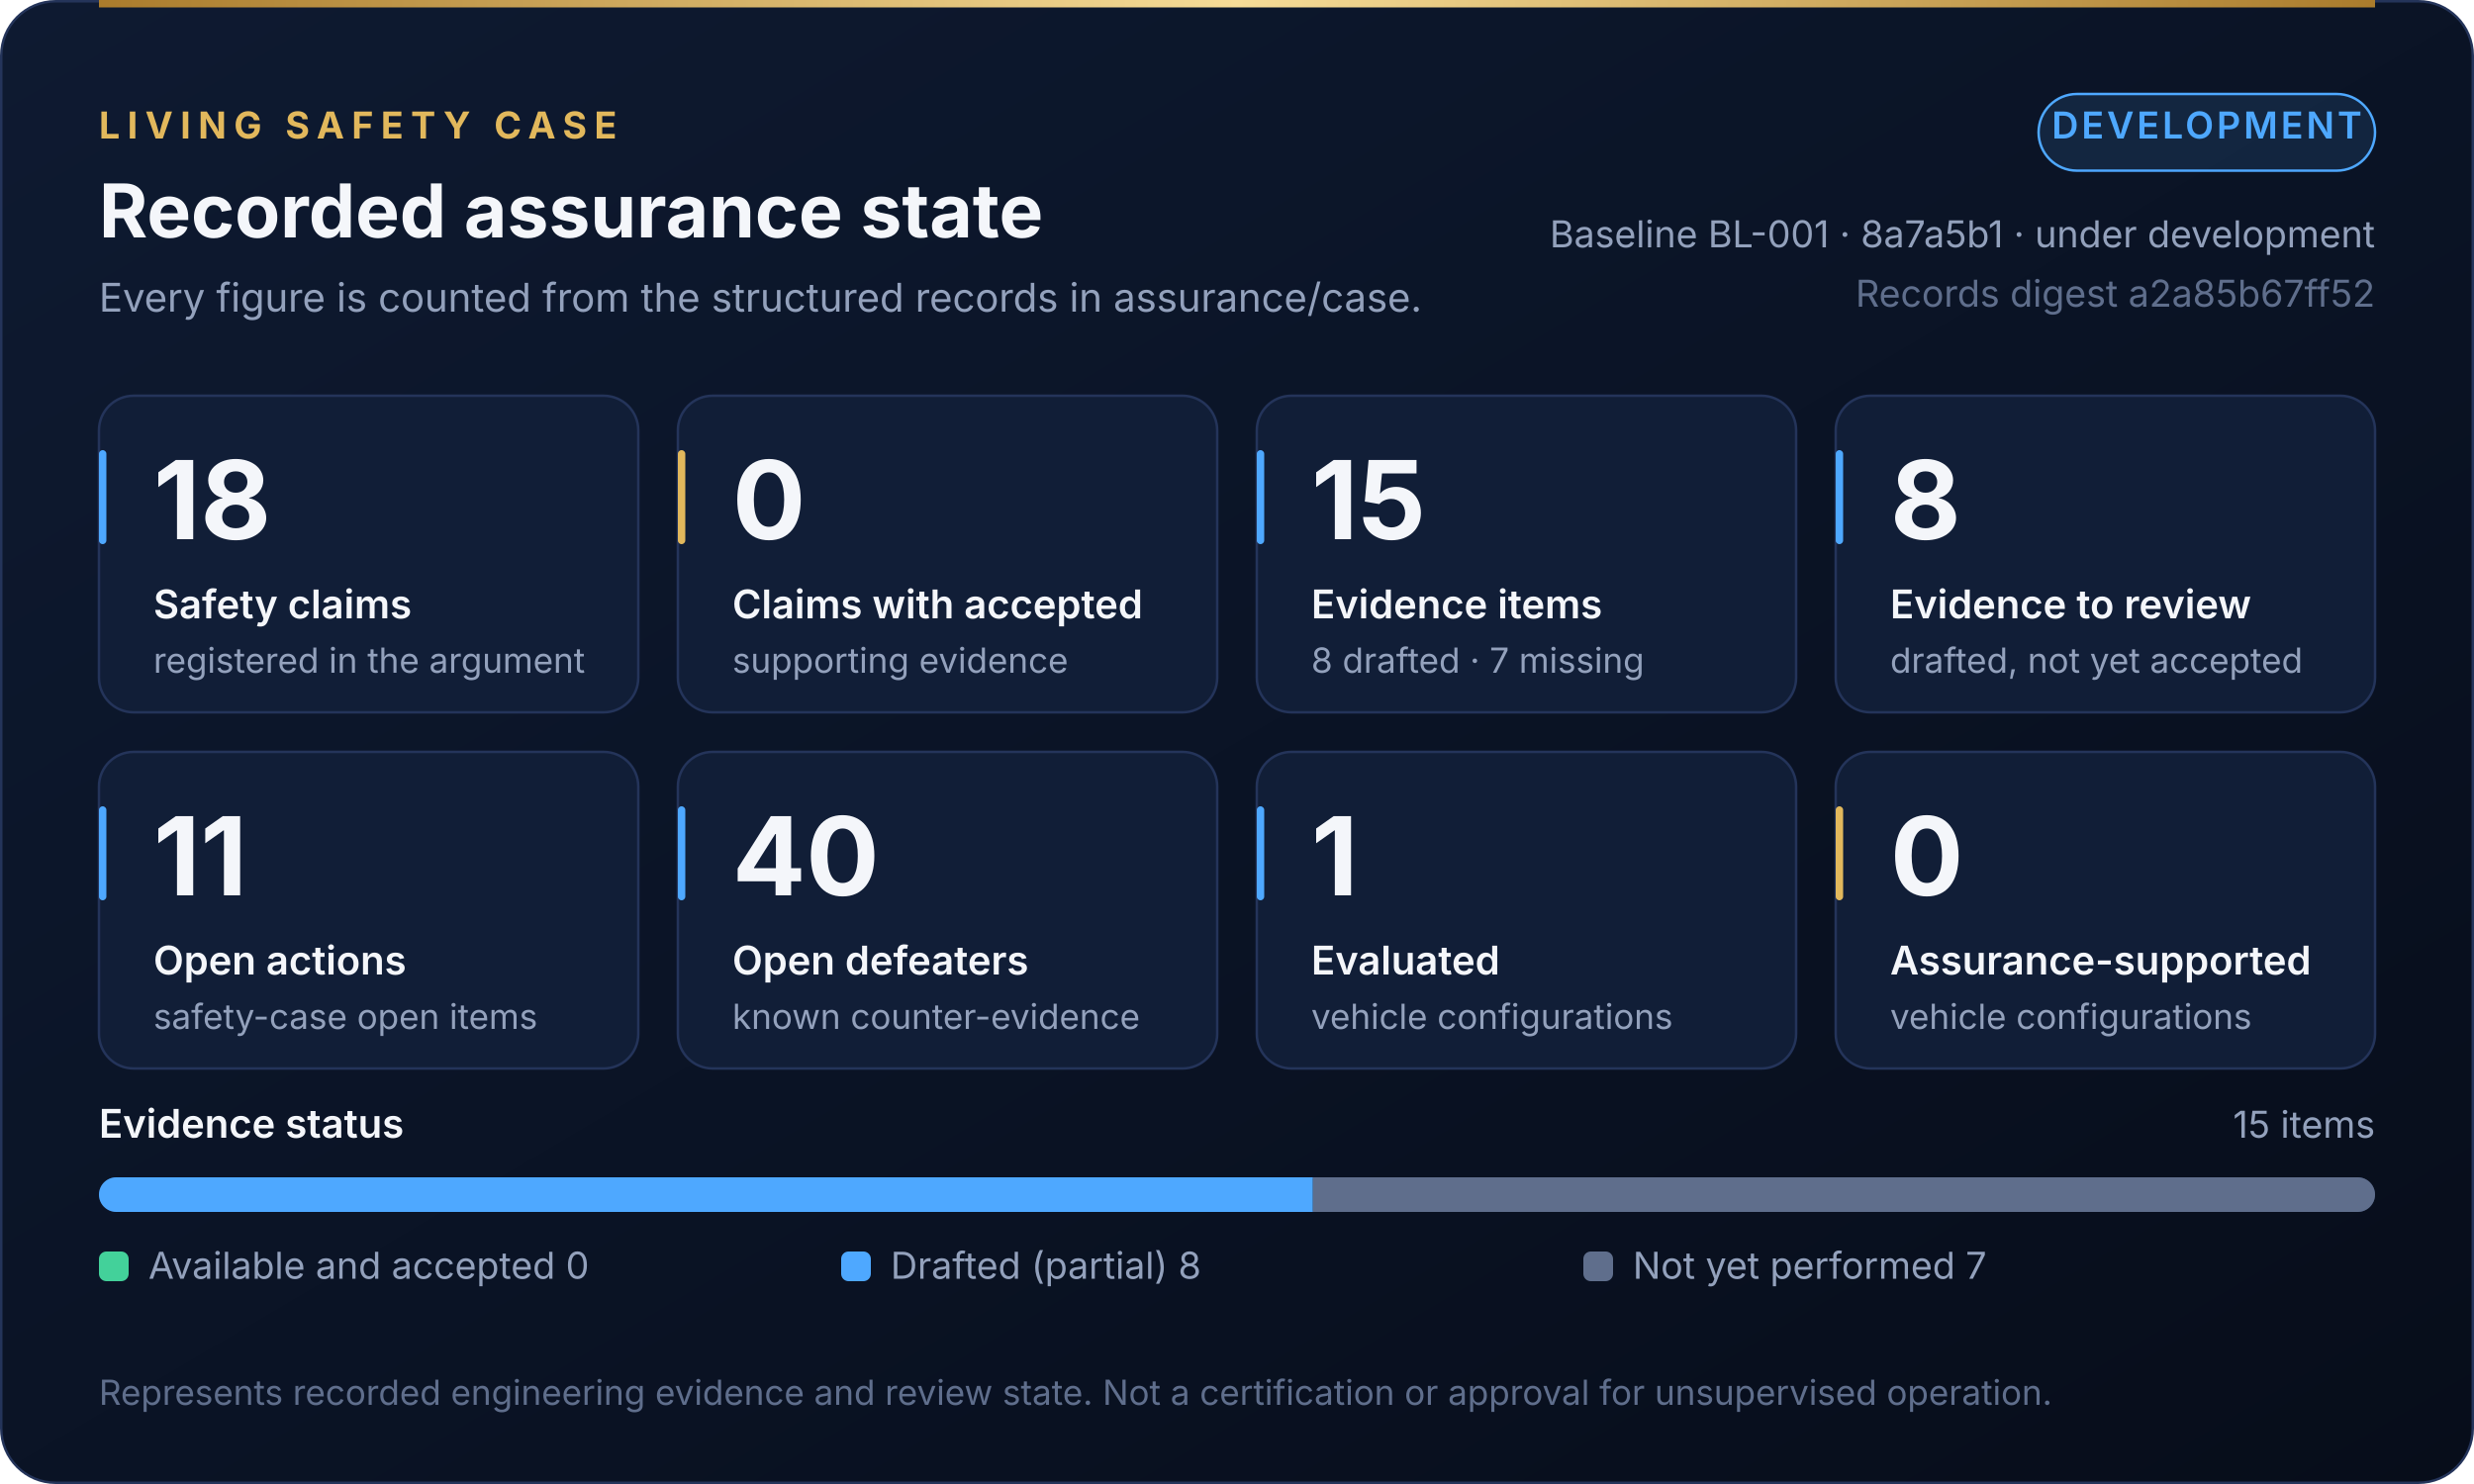
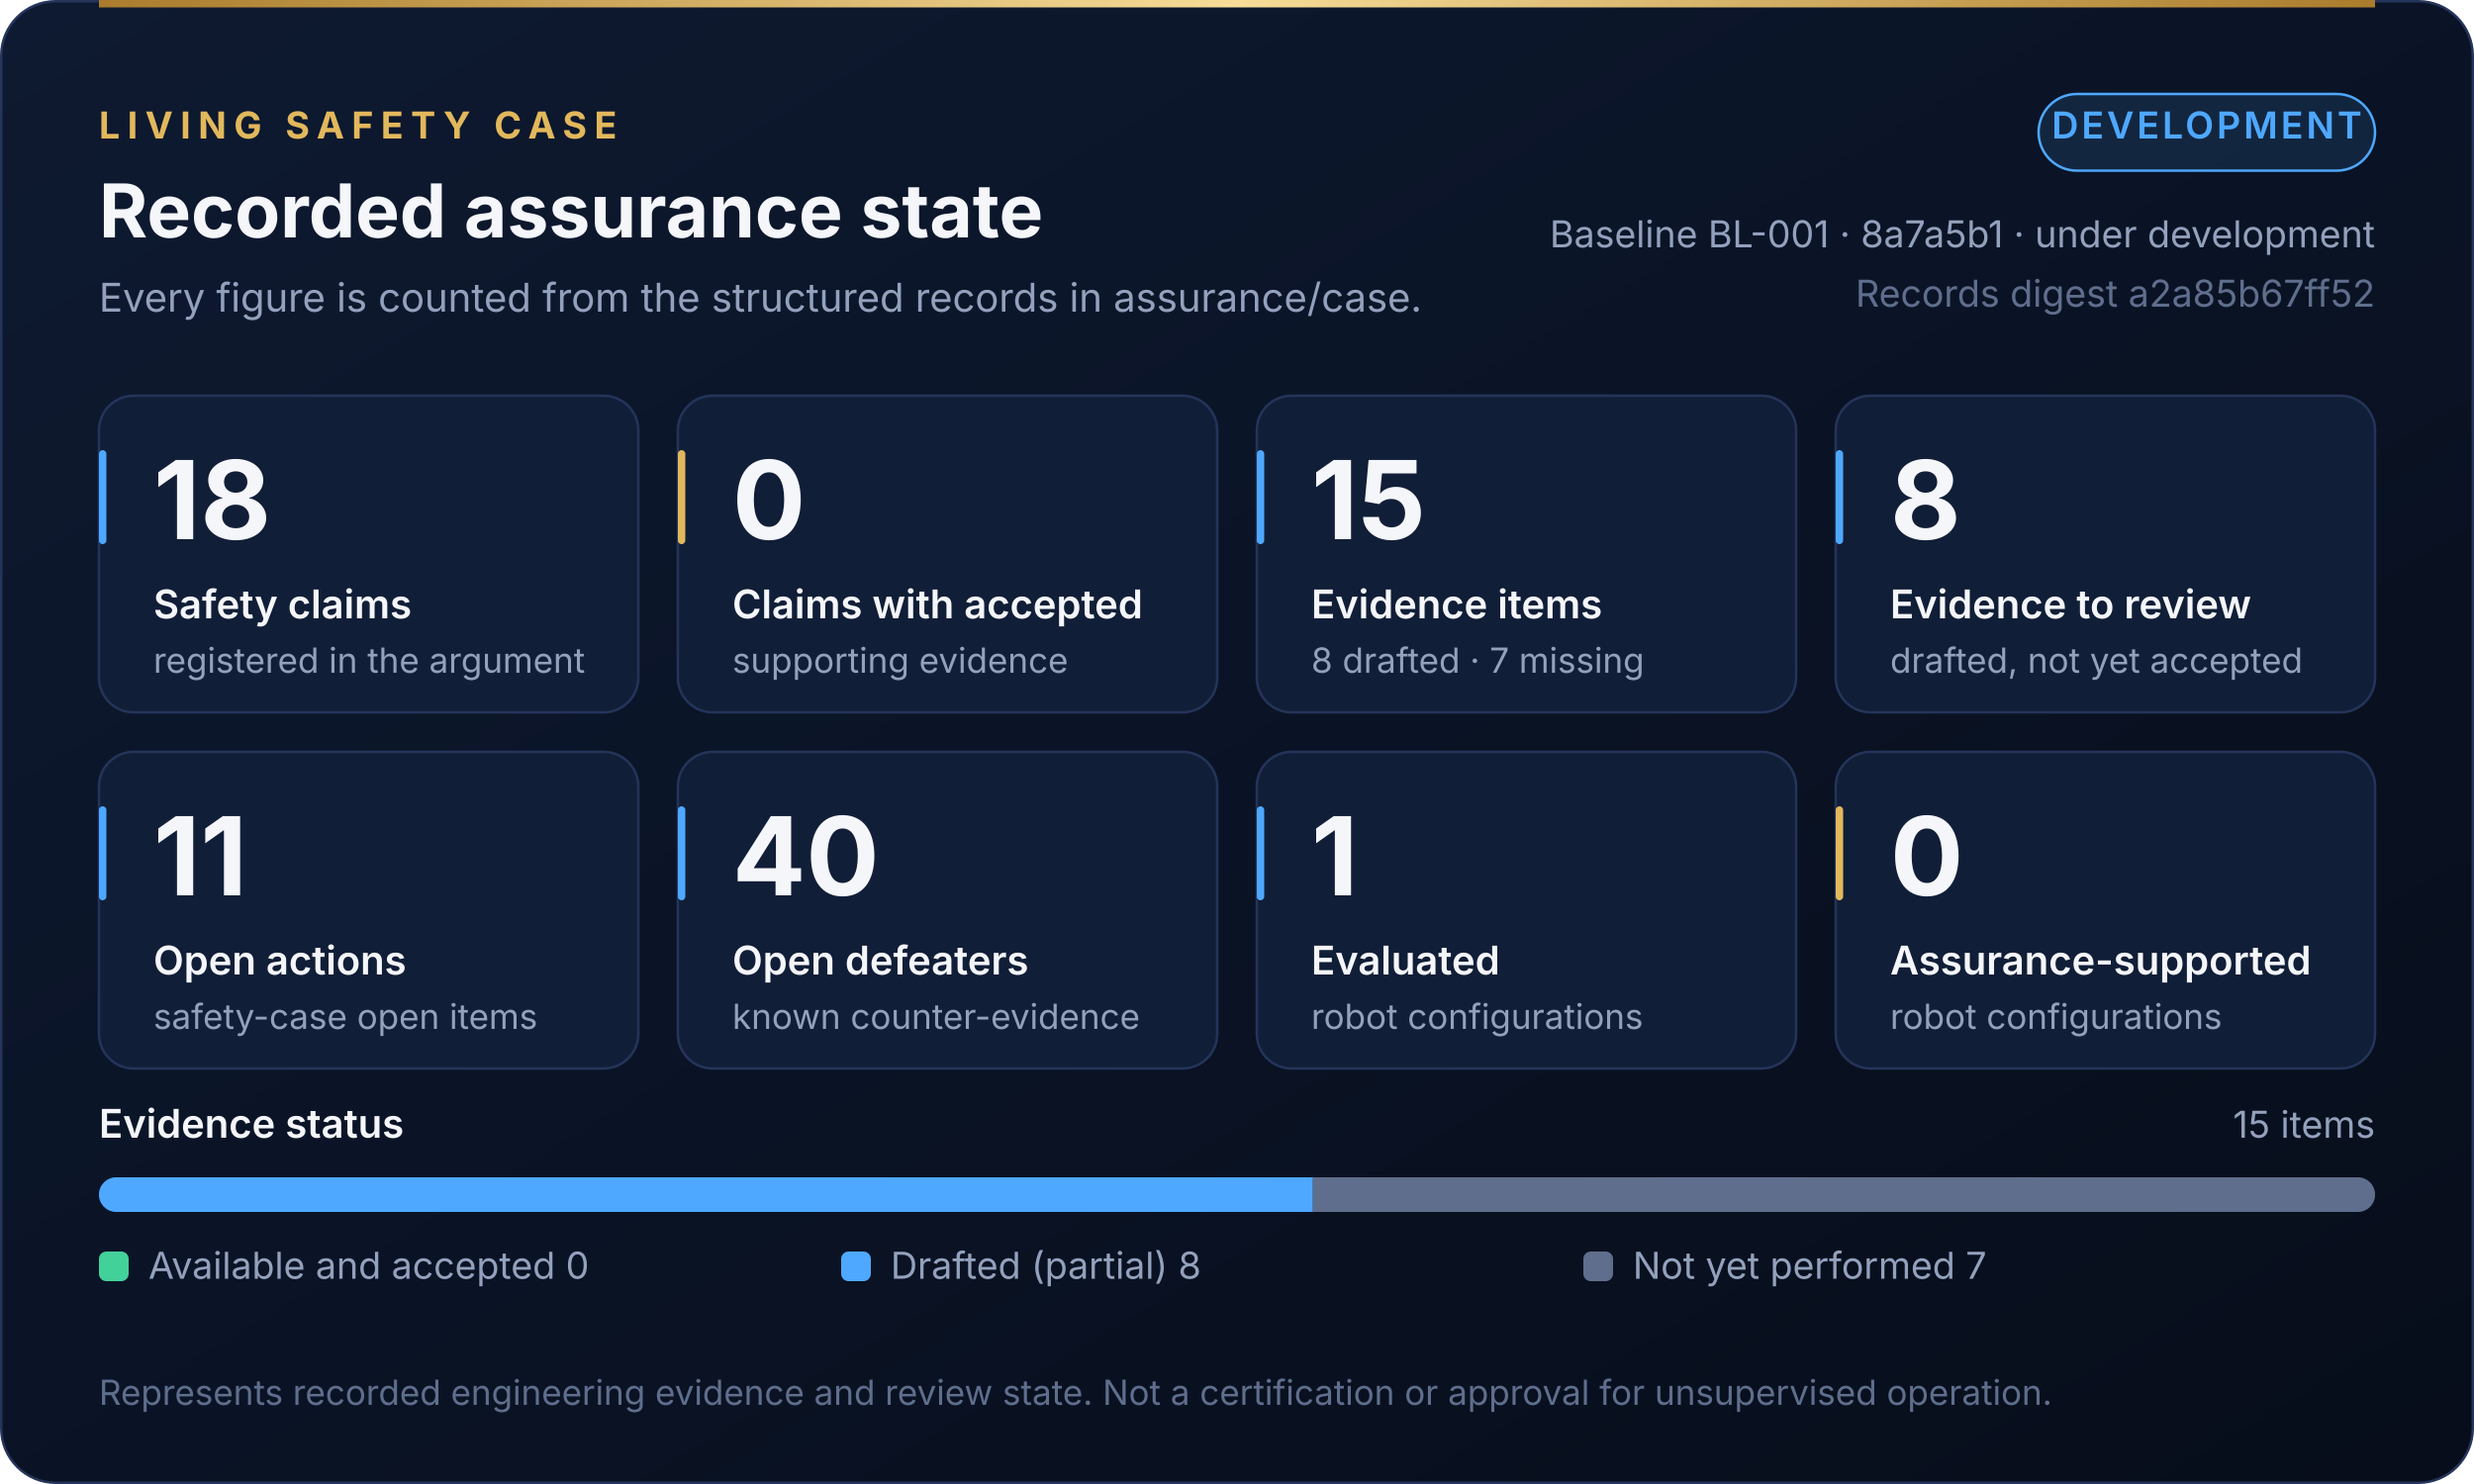
<svg xmlns="http://www.w3.org/2000/svg" width="1000" height="600" viewBox="0 0 1000 600" role="img" aria-labelledby="dash-t dash-d">
  <defs>
    <linearGradient id="dash-bg" x1="0" y1="0" x2="1" y2="1">
      <stop offset="0" stop-color="#0E1A31" />
      <stop offset="1" stop-color="#070D1A" />
    </linearGradient>
    <linearGradient id="dash-gold" x1="0" y1="0" x2="1" y2="0">
      <stop offset="0" stop-color="#A97A2A" />
      <stop offset="0.5" stop-color="#F6DC97" />
      <stop offset="1" stop-color="#A97A2A" />
    </linearGradient>
  </defs>
  <rect x="0.5" y="0.5" width="999" height="599" rx="22" fill="url(#dash-bg)" stroke="#24345A" />
  <rect x="40" y="0" width="920" height="3" fill="url(#dash-gold)" />
  <g font-family="Inter, 'Segoe UI', 'Helvetica Neue', Helvetica, Arial, sans-serif">
    <text x="40" y="56" font-size="15" font-weight="700" fill="#E2B85C" text-anchor="start" letter-spacing="3">LIVING SAFETY CASE</text>
    <text x="40" y="96" font-size="30" font-weight="700" fill="#F4F6FA" text-anchor="start">Recorded assurance state</text>
    <text x="40" y="126" font-size="16" font-weight="400" fill="#93A1BC" text-anchor="start">Every figure is counted from the structured records in assurance/case.</text>
    <rect x="824" y="38" width="136" height="31" rx="15.5" fill="#4EA8FF" fill-opacity="0.12" stroke="#4EA8FF" />
    <text x="892.0" y="56" font-size="15" font-weight="600" fill="#4EA8FF" text-anchor="middle" letter-spacing="1.2">DEVELOPMENT</text>
    <text x="960" y="100" font-size="15" font-weight="400" fill="#93A1BC" text-anchor="end">Baseline BL-001 · 8a7a5b1 · under development</text>
    <text x="960" y="124" font-size="15" font-weight="400" fill="#5F6E8C" text-anchor="end">Records digest a2a85b67ff52</text>
    <rect x="40" y="160" width="218" height="128" rx="14" fill="#111E37" stroke="#24345A" />
    <rect x="40" y="182" width="3" height="38" rx="1.5" fill="#4EA8FF" />
    <text x="62" y="218" font-size="44" font-weight="700" fill="#F4F6FA" text-anchor="start">18</text>
    <text x="62" y="250" font-size="16" font-weight="600" fill="#F4F6FA" text-anchor="start">Safety claims</text>
    <text x="62" y="272" font-size="14" font-weight="400" fill="#93A1BC" text-anchor="start">registered in the argument</text>
    <rect x="274" y="160" width="218" height="128" rx="14" fill="#111E37" stroke="#24345A" />
    <rect x="274" y="182" width="3" height="38" rx="1.5" fill="#E2B85C" />
    <text x="296" y="218" font-size="44" font-weight="700" fill="#F4F6FA" text-anchor="start">0</text>
    <text x="296" y="250" font-size="16" font-weight="600" fill="#F4F6FA" text-anchor="start">Claims with accepted</text>
    <text x="296" y="272" font-size="14" font-weight="400" fill="#93A1BC" text-anchor="start">supporting evidence</text>
    <rect x="508" y="160" width="218" height="128" rx="14" fill="#111E37" stroke="#24345A" />
    <rect x="508" y="182" width="3" height="38" rx="1.5" fill="#4EA8FF" />
    <text x="530" y="218" font-size="44" font-weight="700" fill="#F4F6FA" text-anchor="start">15</text>
    <text x="530" y="250" font-size="16" font-weight="600" fill="#F4F6FA" text-anchor="start">Evidence items</text>
    <text x="530" y="272" font-size="14" font-weight="400" fill="#93A1BC" text-anchor="start">8 drafted · 7 missing</text>
    <rect x="742" y="160" width="218" height="128" rx="14" fill="#111E37" stroke="#24345A" />
    <rect x="742" y="182" width="3" height="38" rx="1.5" fill="#4EA8FF" />
    <text x="764" y="218" font-size="44" font-weight="700" fill="#F4F6FA" text-anchor="start">8</text>
    <text x="764" y="250" font-size="16" font-weight="600" fill="#F4F6FA" text-anchor="start">Evidence to review</text>
    <text x="764" y="272" font-size="14" font-weight="400" fill="#93A1BC" text-anchor="start">drafted, not yet accepted</text>
    <rect x="40" y="304" width="218" height="128" rx="14" fill="#111E37" stroke="#24345A" />
    <rect x="40" y="326" width="3" height="38" rx="1.5" fill="#4EA8FF" />
    <text x="62" y="362" font-size="44" font-weight="700" fill="#F4F6FA" text-anchor="start">11</text>
    <text x="62" y="394" font-size="16" font-weight="600" fill="#F4F6FA" text-anchor="start">Open actions</text>
    <text x="62" y="416" font-size="14" font-weight="400" fill="#93A1BC" text-anchor="start">safety-case open items</text>
    <rect x="274" y="304" width="218" height="128" rx="14" fill="#111E37" stroke="#24345A" />
    <rect x="274" y="326" width="3" height="38" rx="1.5" fill="#4EA8FF" />
    <text x="296" y="362" font-size="44" font-weight="700" fill="#F4F6FA" text-anchor="start">40</text>
    <text x="296" y="394" font-size="16" font-weight="600" fill="#F4F6FA" text-anchor="start">Open defeaters</text>
    <text x="296" y="416" font-size="14" font-weight="400" fill="#93A1BC" text-anchor="start">known counter-evidence</text>
    <rect x="508" y="304" width="218" height="128" rx="14" fill="#111E37" stroke="#24345A" />
    <rect x="508" y="326" width="3" height="38" rx="1.5" fill="#4EA8FF" />
    <text x="530" y="362" font-size="44" font-weight="700" fill="#F4F6FA" text-anchor="start">1</text>
    <text x="530" y="394" font-size="16" font-weight="600" fill="#F4F6FA" text-anchor="start">Evaluated</text>
-     <text x="530" y="416" font-size="14" font-weight="400" fill="#93A1BC" text-anchor="start">vehicle configurations</text>
+     <text x="530" y="416" font-size="14" font-weight="400" fill="#93A1BC" text-anchor="start">robot configurations</text>
    <rect x="742" y="304" width="218" height="128" rx="14" fill="#111E37" stroke="#24345A" />
    <rect x="742" y="326" width="3" height="38" rx="1.5" fill="#E2B85C" />
    <text x="764" y="362" font-size="44" font-weight="700" fill="#F4F6FA" text-anchor="start">0</text>
    <text x="764" y="394" font-size="16" font-weight="600" fill="#F4F6FA" text-anchor="start">Assurance-supported</text>
-     <text x="764" y="416" font-size="14" font-weight="400" fill="#93A1BC" text-anchor="start">vehicle configurations</text>
+     <text x="764" y="416" font-size="14" font-weight="400" fill="#93A1BC" text-anchor="start">robot configurations</text>
    <text x="40" y="460" font-size="16" font-weight="600" fill="#F4F6FA" text-anchor="start">Evidence status</text>
    <text x="960" y="460" font-size="15" font-weight="400" fill="#93A1BC" text-anchor="end">15 items</text>
    <defs>
      <clipPath id="bar40476">
        <rect x="40" y="476" width="920" height="14" rx="7.0" />
      </clipPath>
    </defs>
    <g clip-path="url(#bar40476)">
      <rect x="40" y="476" width="920" height="14" rx="7.0" fill="#070D1A" stroke="#24345A" />
      <rect x="40.0" y="476" width="490.7" height="14" fill="#4EA8FF" />
      <rect x="530.7" y="476" width="429.3" height="14" fill="#5F6E8C" />
    </g>
    <rect x="40" y="506" width="12" height="12" rx="3" fill="#43D19A" />
    <text x="60" y="517" font-size="15" font-weight="400" fill="#93A1BC" text-anchor="start">Available and accepted  0</text>
    <rect x="340" y="506" width="12" height="12" rx="3" fill="#4EA8FF" />
    <text x="360" y="517" font-size="15" font-weight="400" fill="#93A1BC" text-anchor="start">Drafted (partial)  8</text>
    <rect x="640" y="506" width="12" height="12" rx="3" fill="#5F6E8C" />
    <text x="660" y="517" font-size="15" font-weight="400" fill="#93A1BC" text-anchor="start">Not yet performed  7</text>
    <text x="40" y="568" font-size="14" font-weight="400" fill="#5F6E8C" text-anchor="start">Represents recorded engineering evidence and review state. Not a certification or approval for unsupervised operation.</text>
  </g>
</svg>
